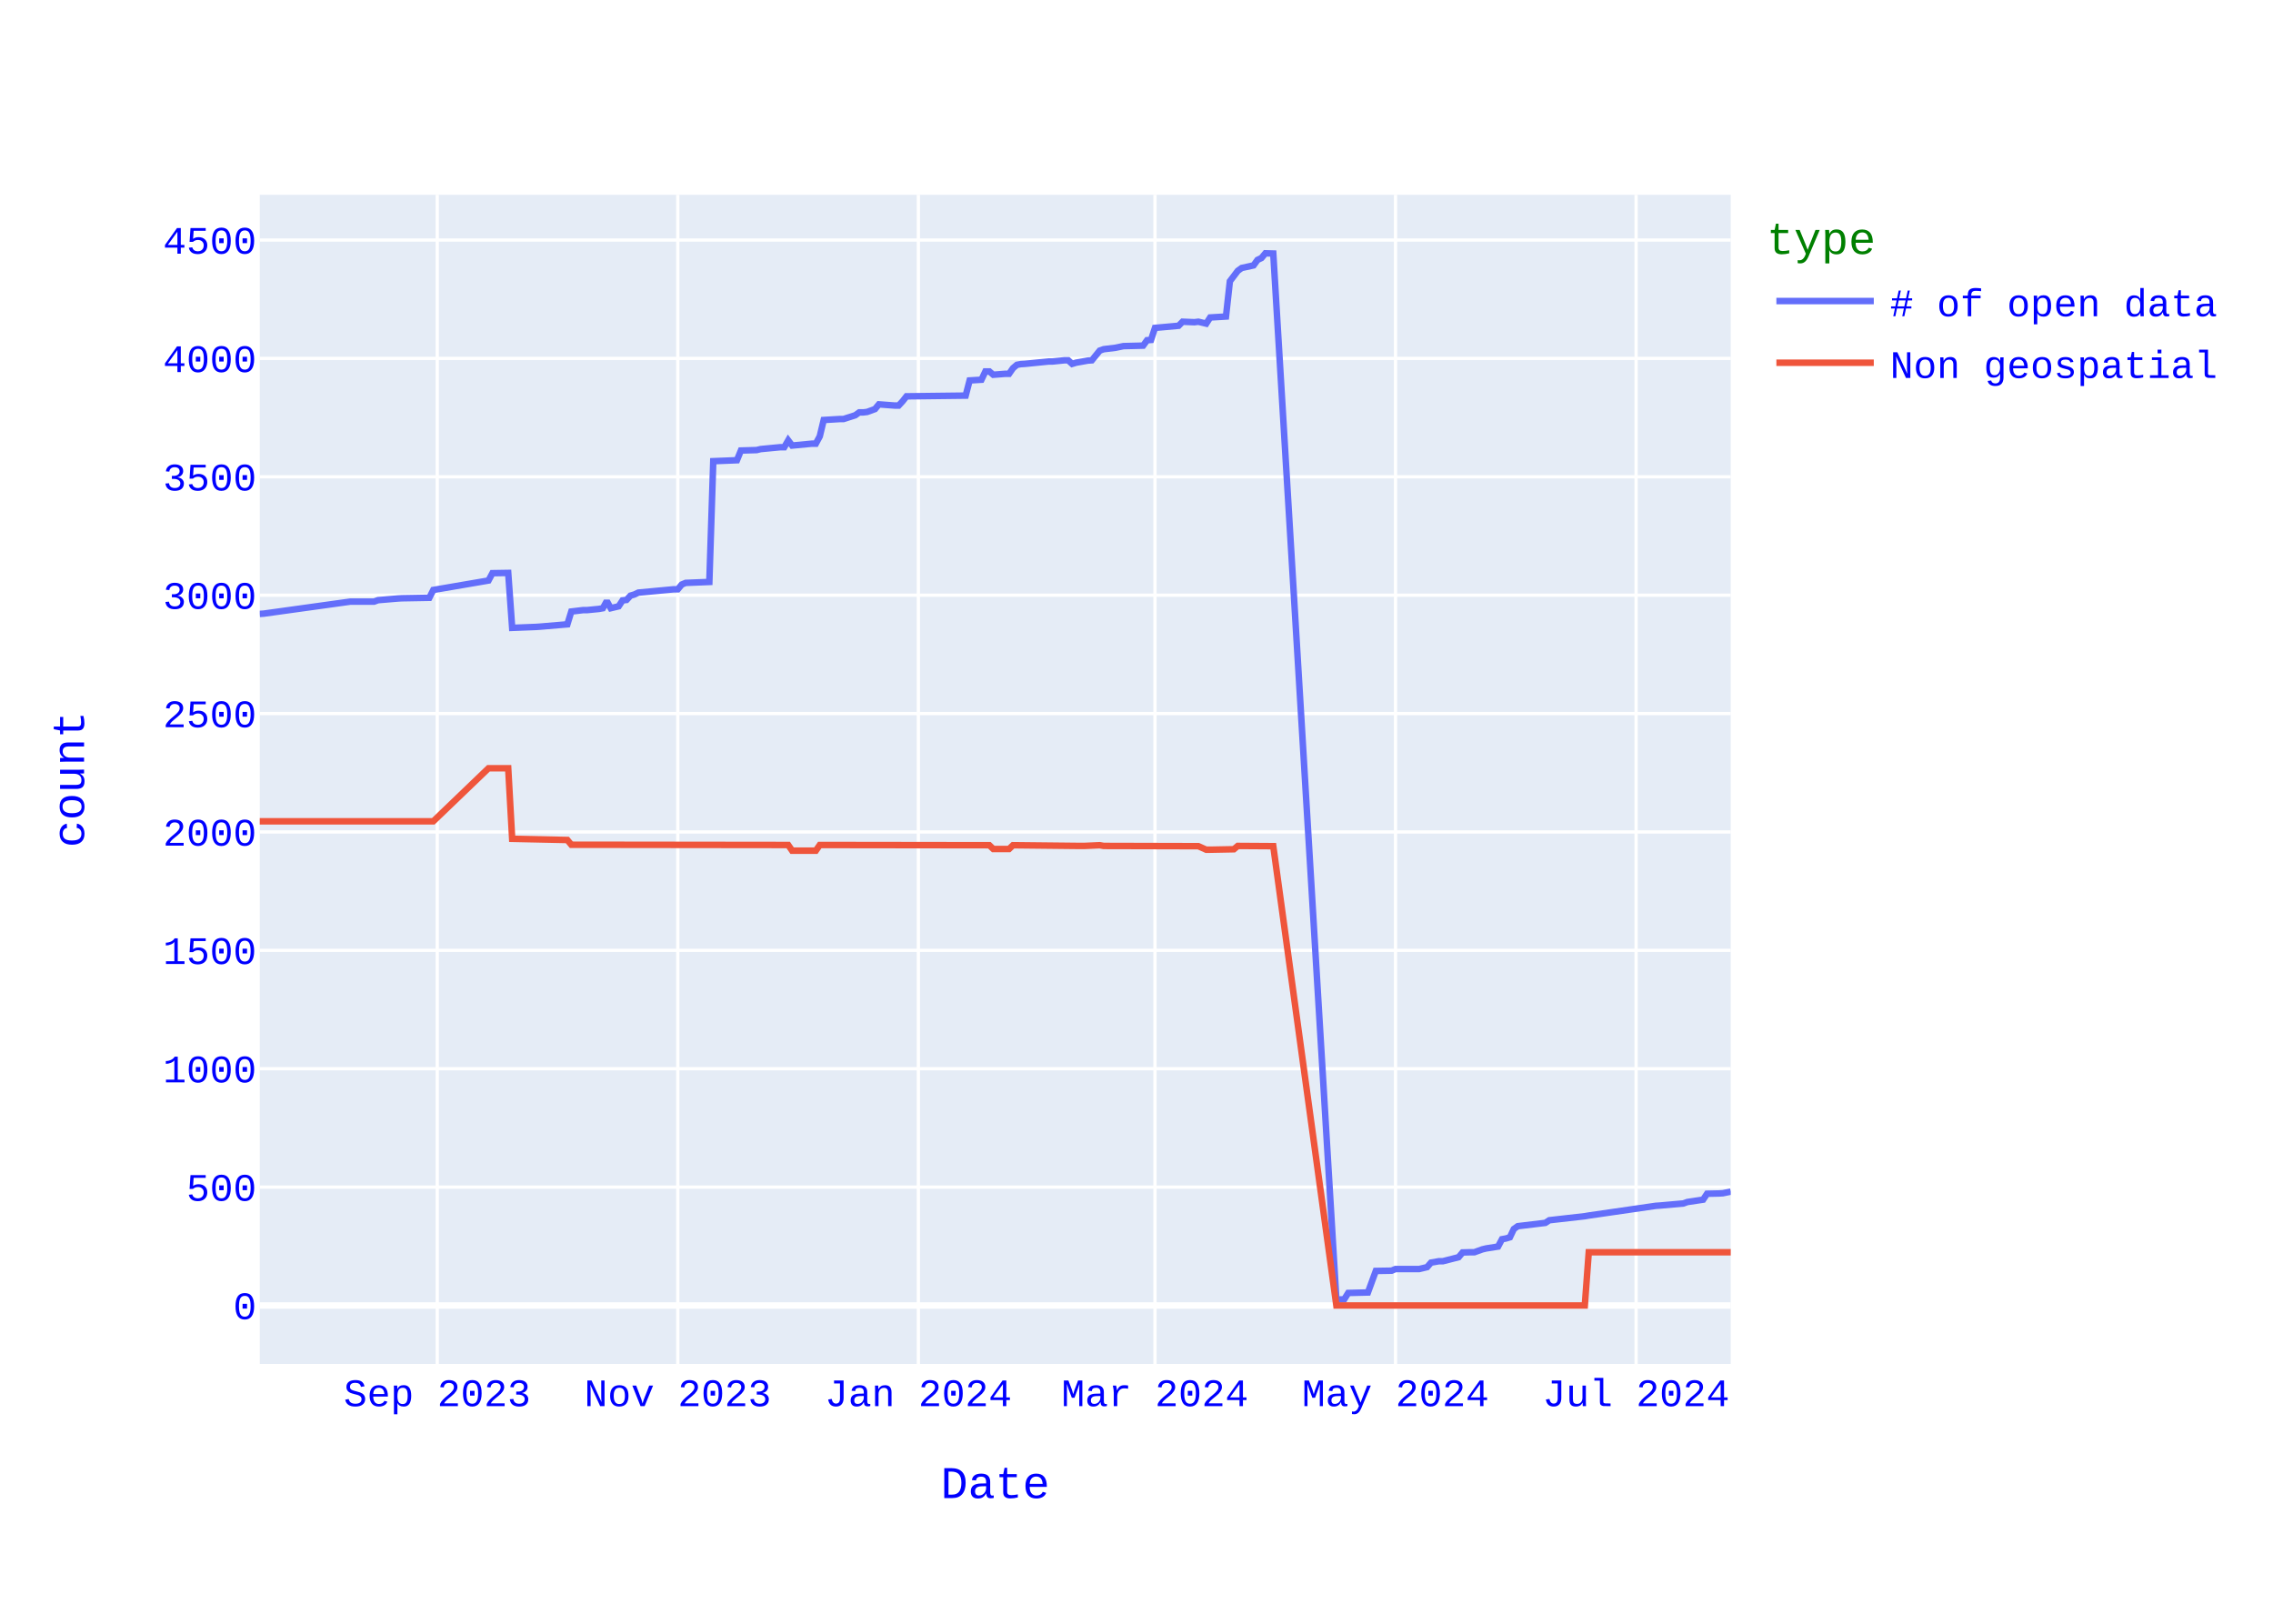
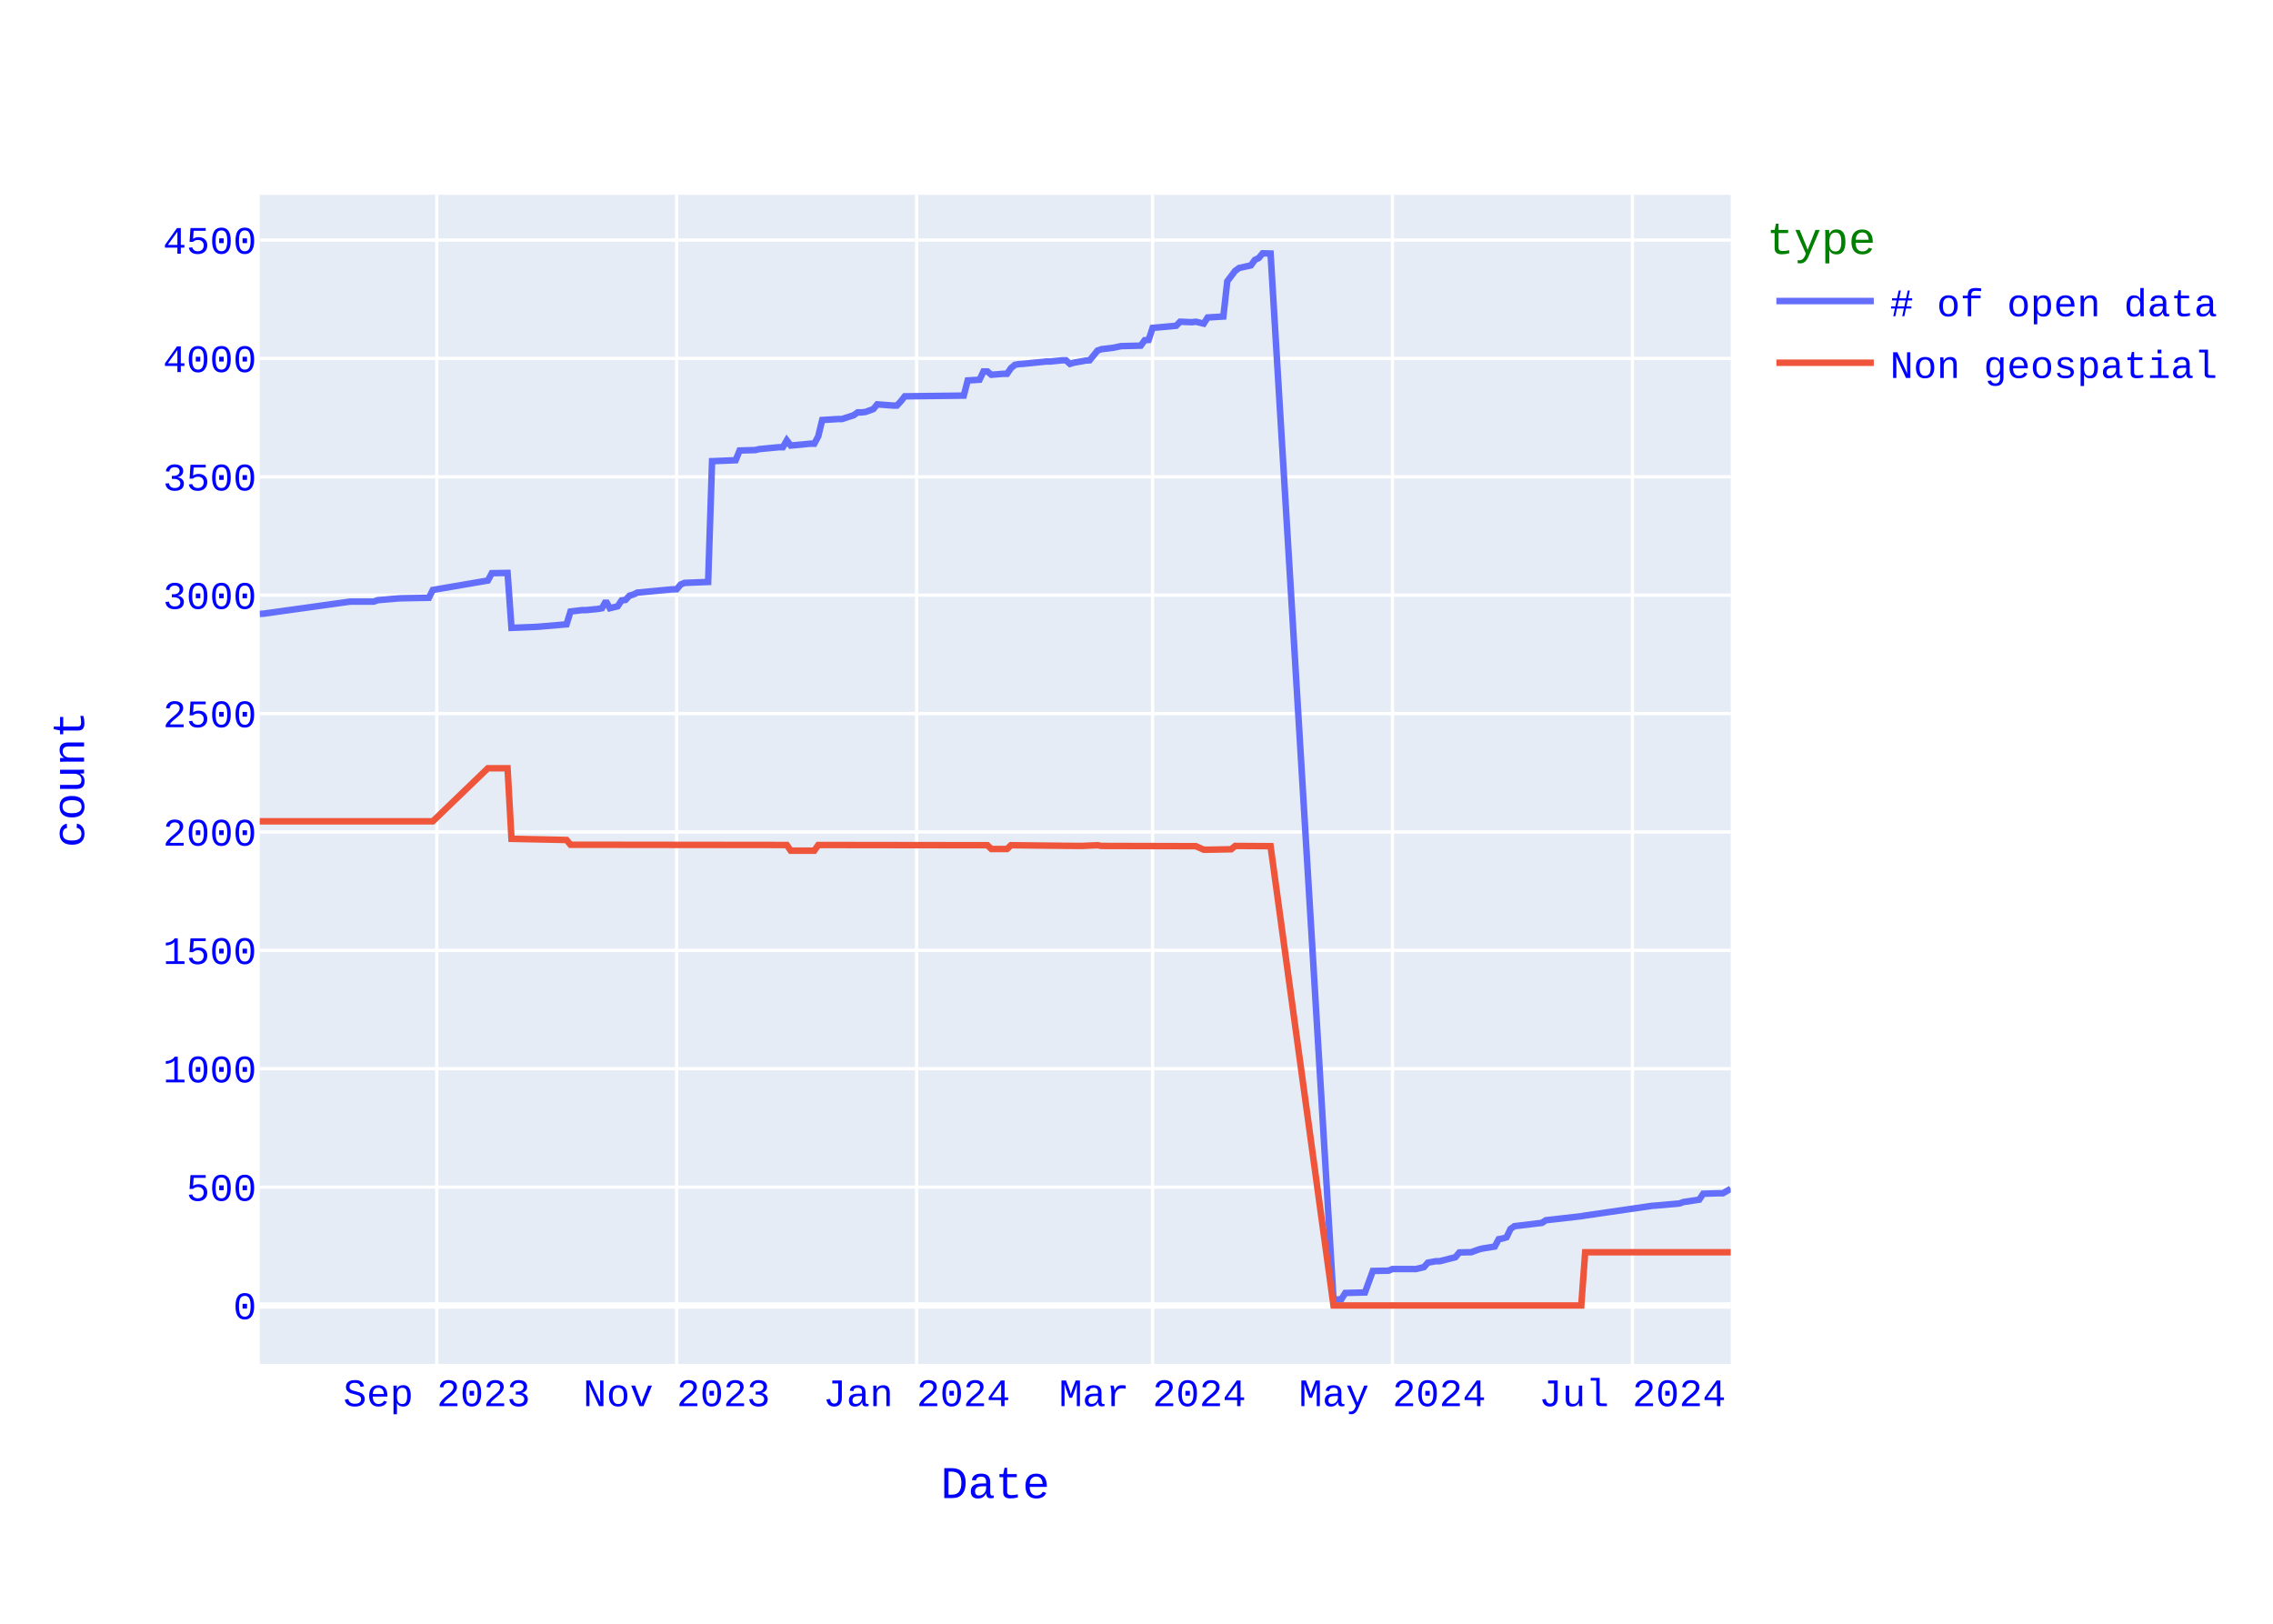
<svg xmlns="http://www.w3.org/2000/svg" class="main-svg" width="700" height="500" style="" viewBox="0 0 700 500">
  <rect x="0" y="0" width="700" height="500" style="fill: rgb(255, 255, 255); fill-opacity: 1;" />
-   <defs id="defs-f4f4b1">
+   <defs id="defs-fabd42">
    <g class="clips">
-       <clipPath id="clipf4f4b1xyplot" class="plotclip">
+       <clipPath id="clipfabd42xyplot" class="plotclip">
        <rect width="453" height="360" />
      </clipPath>
-       <clipPath class="axesclip" id="clipf4f4b1x">
+       <clipPath class="axesclip" id="clipfabd42x">
        <rect x="80" y="0" width="453" height="500" />
      </clipPath>
-       <clipPath class="axesclip" id="clipf4f4b1y">
+       <clipPath class="axesclip" id="clipfabd42y">
        <rect x="0" y="60" width="700" height="360" />
      </clipPath>
-       <clipPath class="axesclip" id="clipf4f4b1xy">
+       <clipPath class="axesclip" id="clipfabd42xy">
        <rect x="80" y="60" width="453" height="360" />
      </clipPath>
    </g>
    <g class="gradients" />
    <g class="patterns" />
  </defs>
  <g class="bglayer">
    <rect class="bg" x="80" y="60" width="453" height="360" style="fill: rgb(229, 236, 246); fill-opacity: 1; stroke-width: 0;" />
  </g>
  <g class="layer-below">
    <g class="imagelayer" />
    <g class="shapelayer" />
  </g>
  <g class="cartesianlayer">
    <g class="subplot xy">
      <g class="layer-subplot">
        <g class="shapelayer" />
        <g class="imagelayer" />
      </g>
      <g class="minor-gridlayer">
        <g class="x" />
        <g class="y" />
      </g>
      <g class="gridlayer">
        <g class="x">
-           <path class="xgrid crisp" transform="translate(134.65,0)" d="M0,60v360" style="stroke: rgb(255, 255, 255); stroke-opacity: 1; stroke-width: 1px;" />
-           <path class="xgrid crisp" transform="translate(208.73,0)" d="M0,60v360" style="stroke: rgb(255, 255, 255); stroke-opacity: 1; stroke-width: 1px;" />
-           <path class="xgrid crisp" transform="translate(282.82,0)" d="M0,60v360" style="stroke: rgb(255, 255, 255); stroke-opacity: 1; stroke-width: 1px;" />
-           <path class="xgrid crisp" transform="translate(355.69,0)" d="M0,60v360" style="stroke: rgb(255, 255, 255); stroke-opacity: 1; stroke-width: 1px;" />
-           <path class="xgrid crisp" transform="translate(429.77,0)" d="M0,60v360" style="stroke: rgb(255, 255, 255); stroke-opacity: 1; stroke-width: 1px;" />
-           <path class="xgrid crisp" transform="translate(503.85,0)" d="M0,60v360" style="stroke: rgb(255, 255, 255); stroke-opacity: 1; stroke-width: 1px;" />
+           <path class="xgrid crisp" transform="translate(134.51,0)" d="M0,60v360" style="stroke: rgb(255, 255, 255); stroke-opacity: 1; stroke-width: 1px;" />
+           <path class="xgrid crisp" transform="translate(208.39,0)" d="M0,60v360" style="stroke: rgb(255, 255, 255); stroke-opacity: 1; stroke-width: 1px;" />
+           <path class="xgrid crisp" transform="translate(282.28,0)" d="M0,60v360" style="stroke: rgb(255, 255, 255); stroke-opacity: 1; stroke-width: 1px;" />
+           <path class="xgrid crisp" transform="translate(354.95,0)" d="M0,60v360" style="stroke: rgb(255, 255, 255); stroke-opacity: 1; stroke-width: 1px;" />
+           <path class="xgrid crisp" transform="translate(428.83,0)" d="M0,60v360" style="stroke: rgb(255, 255, 255); stroke-opacity: 1; stroke-width: 1px;" />
+           <path class="xgrid crisp" transform="translate(502.72,0)" d="M0,60v360" style="stroke: rgb(255, 255, 255); stroke-opacity: 1; stroke-width: 1px;" />
        </g>
        <g class="y">
          <path class="ygrid crisp" transform="translate(0,365.55)" d="M80,0h453" style="stroke: rgb(255, 255, 255); stroke-opacity: 1; stroke-width: 1px;" />
          <path class="ygrid crisp" transform="translate(0,329.09)" d="M80,0h453" style="stroke: rgb(255, 255, 255); stroke-opacity: 1; stroke-width: 1px;" />
          <path class="ygrid crisp" transform="translate(0,292.64)" d="M80,0h453" style="stroke: rgb(255, 255, 255); stroke-opacity: 1; stroke-width: 1px;" />
          <path class="ygrid crisp" transform="translate(0,256.19)" d="M80,0h453" style="stroke: rgb(255, 255, 255); stroke-opacity: 1; stroke-width: 1px;" />
          <path class="ygrid crisp" transform="translate(0,219.73)" d="M80,0h453" style="stroke: rgb(255, 255, 255); stroke-opacity: 1; stroke-width: 1px;" />
          <path class="ygrid crisp" transform="translate(0,183.28)" d="M80,0h453" style="stroke: rgb(255, 255, 255); stroke-opacity: 1; stroke-width: 1px;" />
          <path class="ygrid crisp" transform="translate(0,146.82)" d="M80,0h453" style="stroke: rgb(255, 255, 255); stroke-opacity: 1; stroke-width: 1px;" />
          <path class="ygrid crisp" transform="translate(0,110.37)" d="M80,0h453" style="stroke: rgb(255, 255, 255); stroke-opacity: 1; stroke-width: 1px;" />
          <path class="ygrid crisp" transform="translate(0,73.92)" d="M80,0h453" style="stroke: rgb(255, 255, 255); stroke-opacity: 1; stroke-width: 1px;" />
        </g>
      </g>
      <g class="zerolinelayer">
        <path class="yzl zl crisp" transform="translate(0,402)" d="M80,0h453" style="stroke: rgb(255, 255, 255); stroke-opacity: 1; stroke-width: 2px;" />
      </g>
      <path class="xlines-below" />
      <path class="ylines-below" />
      <g class="overlines-below" />
      <g class="xaxislayer-below" />
      <g class="yaxislayer-below" />
      <g class="overaxes-below" />
-       <g class="plot" transform="translate(80,60)" clip-path="url(#clipf4f4b1xyplot)">
+       <g class="plot" transform="translate(80,60)" clip-path="url(#clipfabd42xyplot)">
        <g class="scatterlayer mlayer">
-           <g class="trace scatter tracebd9c91" style="stroke-miterlimit: 2; opacity: 1;">
+           <g class="trace scatter traced1609c" style="stroke-miterlimit: 2; opacity: 1;">
            <g class="fills" />
            <g class="errorbars" />
            <g class="lines">
-               <path class="js-line" d="M453,306.93L450.57,307.44L449.36,307.51L445.71,307.59L444.5,309.41L439.64,310.14L438.43,310.58L431.14,311.23L429.92,311.31L409.28,314.3L408.06,314.51L397.13,315.75L395.92,316.56L387.42,317.58L386.2,318.45L384.99,321L383.77,321.37L382.56,321.59L381.35,323.85L377.7,324.43L376.49,324.72L374.06,325.6L372.84,325.6L370.42,325.67L369.2,327.13L364.34,328.37L363.13,328.37L360.7,328.8L359.49,330.19L357.06,330.77L355.84,330.77L349.77,330.77L348.55,331.28L343.7,331.36L341.27,337.99L335.2,338.14L333.98,340.1L331.55,340.18L312.12,18.07L309.69,18L308.48,19.46L307.26,20.04L306.05,21.72L302.4,22.52L301.19,23.4L298.76,26.6L297.55,37.47L292.69,37.76L291.47,39.65L289.05,39.07L287.83,39.22L284.19,39.07L282.97,40.31L275.69,40.97L274.47,44.68L273.26,44.76L272.04,46.43L265.97,46.58L263.54,47.09L259.9,47.53L258.68,47.96L256.25,50.95L255.04,51.03L251.4,51.68L250.18,52.05L248.97,50.95L247.75,50.95L244.11,51.32L242.9,51.32L235.61,52.05L234.39,52.12L233.18,52.34L231.97,53.36L230.75,55.11L229.54,55.11L225.89,55.4L224.68,54.38L223.46,54.38L222.25,56.93L218.61,57.15L217.39,61.82L199.17,62.04L197.96,63.57L196.75,64.88L195.53,64.88L190.67,64.51L189.46,65.97L187.03,66.85L185.82,66.99L184.6,66.99L183.39,67.87L179.74,69.04L178.53,69.04L173.67,69.33L172.46,74.36L171.24,76.62L170.03,76.62L163.95,77.2L162.74,75.6L161.53,77.71L160.31,77.71L154.24,78.29L153.02,78.59L148.17,78.73L146.95,81.72L139.66,82.01L138.45,119.2L131.16,119.49L129.95,120L128.73,121.46L127.52,121.46L116.59,122.48L115.38,123.06L114.16,123.42L112.95,124.74L111.73,124.88L110.52,126.7L108.09,127.29L106.87,125.1L105.66,127.29L104.45,127.51L100.8,127.87L99.59,127.87L95.94,128.31L94.73,132.25L86.23,132.97L85.01,133.05L77.73,133.34L76.51,116.42L71.65,116.5L70.44,118.76L53.44,121.67L52.22,124.08L43.72,124.23L42.51,124.3L36.43,124.81L35.22,125.25L27.93,125.25L1.21,128.96L0,129.04" style="vector-effect: none; fill: none; stroke: rgb(99, 110, 250); stroke-opacity: 1; stroke-width: 2px; opacity: 1;" />
+               <path class="js-line" d="M453,306.06L450.58,307.44L449.37,307.44L444.52,307.59L443.31,309.41L438.47,310.14L437.25,310.58L429.99,311.23L428.78,311.31L408.18,314.3L406.97,314.51L396.07,315.75L394.86,316.56L386.38,317.58L385.17,318.45L383.96,321L382.75,321.37L381.54,321.59L380.33,323.85L376.69,324.43L375.48,324.72L373.06,325.6L371.85,325.6L369.43,325.67L368.21,327.13L363.37,328.37L362.16,328.37L359.74,328.8L358.52,330.19L356.1,330.77L354.89,330.77L348.83,330.77L347.62,331.28L342.78,331.36L340.36,337.99L334.3,338.14L333.09,340.1L330.67,340.18L311.29,18.07L308.86,18L307.65,19.46L306.44,20.04L305.23,21.72L301.6,22.52L300.39,23.4L297.96,26.6L296.75,37.47L291.91,37.76L290.7,39.65L288.27,39.07L287.06,39.22L283.43,39.07L282.22,40.31L274.95,40.97L273.74,44.68L272.53,44.76L271.32,46.43L265.26,46.58L262.84,47.09L259.2,47.53L257.99,47.96L255.57,50.95L254.36,51.03L250.72,51.68L249.51,52.05L248.3,50.95L247.09,50.95L243.46,51.32L242.25,51.32L234.98,52.05L233.77,52.12L232.56,52.34L231.34,53.36L230.13,55.11L228.92,55.11L225.29,55.4L224.08,54.38L222.87,54.38L221.66,56.93L218.02,57.15L216.81,61.82L198.64,62.04L197.43,63.57L196.22,64.88L195.01,64.88L190.16,64.51L188.95,65.97L186.53,66.85L185.32,66.99L184.11,66.99L182.9,67.87L179.26,69.04L178.05,69.04L173.21,69.33L171.99,74.36L170.78,76.62L169.57,76.62L163.52,77.2L162.3,75.6L161.09,77.71L159.88,77.71L153.83,78.29L152.61,78.59L147.77,78.73L146.56,81.72L139.29,82.01L138.08,119.2L130.81,119.49L129.6,120L128.39,121.46L127.18,121.46L116.28,122.48L115.07,123.06L113.86,123.42L112.64,124.74L111.43,124.88L110.22,126.7L107.8,127.29L106.59,125.1L105.38,127.29L104.17,127.51L100.53,127.87L99.32,127.87L95.69,128.31L94.48,132.25L86,132.97L84.79,133.05L77.52,133.34L76.31,116.42L71.46,116.5L70.25,118.76L53.29,121.67L52.08,124.08L43.6,124.23L42.39,124.3L36.34,124.81L35.13,125.25L27.86,125.25L1.21,128.96L0,129.04" style="vector-effect: none; fill: none; stroke: rgb(99, 110, 250); stroke-opacity: 1; stroke-width: 2px; opacity: 1;" />
            </g>
            <g class="points" />
            <g class="text" />
          </g>
-           <g class="trace scatter trace7dd7a7" style="stroke-miterlimit: 2; opacity: 1;">
+           <g class="trace scatter trace4ca956" style="stroke-miterlimit: 2; opacity: 1;">
            <g class="fills" />
            <g class="errorbars" />
            <g class="lines">
-               <path class="js-line" d="M453,325.6L409.28,325.6L408.06,342L331.55,342L312.12,200.56L301.19,200.49L299.98,201.51L292.69,201.65L291.47,201.65L289.05,200.56L287.83,200.56L259.9,200.49L258.68,200.27L253.83,200.49L252.61,200.49L231.97,200.27L230.75,201.43L225.89,201.43L224.68,200.27L172.46,200.2L171.24,201.95L163.95,201.95L162.74,200.2L95.94,200.12L94.73,198.66L77.73,198.3L76.51,176.57L70.44,176.57L53.44,192.9L0,192.9" style="vector-effect: none; fill: none; stroke: rgb(239, 85, 59); stroke-opacity: 1; stroke-width: 2px; opacity: 1;" />
+               <path class="js-line" d="M453,325.6L408.18,325.6L406.97,342L330.67,342L311.29,200.56L300.39,200.49L299.17,201.51L291.91,201.65L290.7,201.65L288.27,200.56L287.06,200.56L259.2,200.49L257.99,200.27L253.15,200.49L251.94,200.49L231.34,200.27L230.13,201.43L225.29,201.43L224.08,200.27L171.99,200.2L170.78,201.95L163.52,201.95L162.3,200.2L95.69,200.12L94.48,198.66L77.52,198.3L76.31,176.57L70.25,176.57L53.29,192.9L0,192.9" style="vector-effect: none; fill: none; stroke: rgb(239, 85, 59); stroke-opacity: 1; stroke-width: 2px; opacity: 1;" />
            </g>
            <g class="points" />
            <g class="text" />
          </g>
        </g>
      </g>
      <g class="overplot" />
      <path class="xlines-above crisp" d="M0,0" style="fill: none;" />
      <path class="ylines-above crisp" d="M0,0" style="fill: none;" />
      <g class="overlines-above" />
      <g class="xaxislayer-above">
        <g class="xtick">
-           <text text-anchor="middle" x="0" y="433" transform="translate(134.65,0)" style="font-family: 'Courier New'; font-size: 12px; fill: rgb(0, 0, 255); fill-opacity: 1; white-space: pre; opacity: 1;">Sep 2023</text>
-         </g>
-         <g class="xtick">
-           <text text-anchor="middle" x="0" y="433" style="font-family: 'Courier New'; font-size: 12px; fill: rgb(0, 0, 255); fill-opacity: 1; white-space: pre; opacity: 1;" transform="translate(208.73,0)">Nov 2023</text>
-         </g>
-         <g class="xtick">
-           <text text-anchor="middle" x="0" y="433" style="font-family: 'Courier New'; font-size: 12px; fill: rgb(0, 0, 255); fill-opacity: 1; white-space: pre; opacity: 1;" transform="translate(282.82,0)">Jan 2024</text>
-         </g>
-         <g class="xtick">
-           <text text-anchor="middle" x="0" y="433" style="font-family: 'Courier New'; font-size: 12px; fill: rgb(0, 0, 255); fill-opacity: 1; white-space: pre; opacity: 1;" transform="translate(355.69,0)">Mar 2024</text>
-         </g>
-         <g class="xtick">
-           <text text-anchor="middle" x="0" y="433" style="font-family: 'Courier New'; font-size: 12px; fill: rgb(0, 0, 255); fill-opacity: 1; white-space: pre; opacity: 1;" transform="translate(429.77,0)">May 2024</text>
-         </g>
-         <g class="xtick">
-           <text text-anchor="middle" x="0" y="433" style="font-family: 'Courier New'; font-size: 12px; fill: rgb(0, 0, 255); fill-opacity: 1; white-space: pre; opacity: 1;" transform="translate(503.85,0)">Jul 2024</text>
+           <text text-anchor="middle" x="0" y="433" transform="translate(134.51,0)" style="font-family: 'Courier New'; font-size: 12px; fill: rgb(0, 0, 255); fill-opacity: 1; white-space: pre; opacity: 1;">Sep 2023</text>
+         </g>
+         <g class="xtick">
+           <text text-anchor="middle" x="0" y="433" style="font-family: 'Courier New'; font-size: 12px; fill: rgb(0, 0, 255); fill-opacity: 1; white-space: pre; opacity: 1;" transform="translate(208.39,0)">Nov 2023</text>
+         </g>
+         <g class="xtick">
+           <text text-anchor="middle" x="0" y="433" style="font-family: 'Courier New'; font-size: 12px; fill: rgb(0, 0, 255); fill-opacity: 1; white-space: pre; opacity: 1;" transform="translate(282.28,0)">Jan 2024</text>
+         </g>
+         <g class="xtick">
+           <text text-anchor="middle" x="0" y="433" style="font-family: 'Courier New'; font-size: 12px; fill: rgb(0, 0, 255); fill-opacity: 1; white-space: pre; opacity: 1;" transform="translate(354.95,0)">Mar 2024</text>
+         </g>
+         <g class="xtick">
+           <text text-anchor="middle" x="0" y="433" style="font-family: 'Courier New'; font-size: 12px; fill: rgb(0, 0, 255); fill-opacity: 1; white-space: pre; opacity: 1;" transform="translate(428.83,0)">May 2024</text>
+         </g>
+         <g class="xtick">
+           <text text-anchor="middle" x="0" y="433" style="font-family: 'Courier New'; font-size: 12px; fill: rgb(0, 0, 255); fill-opacity: 1; white-space: pre; opacity: 1;" transform="translate(502.72,0)">Jul 2024</text>
        </g>
      </g>
      <g class="yaxislayer-above">
        <g class="ytick">
          <text text-anchor="end" x="79" y="4.2" transform="translate(0,402)" style="font-family: 'Courier New'; font-size: 12px; fill: rgb(0, 0, 255); fill-opacity: 1; white-space: pre; opacity: 1;">0</text>
        </g>
        <g class="ytick">
          <text text-anchor="end" x="79" y="4.2" style="font-family: 'Courier New'; font-size: 12px; fill: rgb(0, 0, 255); fill-opacity: 1; white-space: pre; opacity: 1;" transform="translate(0,365.55)">500</text>
        </g>
        <g class="ytick">
          <text text-anchor="end" x="79" y="4.2" style="font-family: 'Courier New'; font-size: 12px; fill: rgb(0, 0, 255); fill-opacity: 1; white-space: pre; opacity: 1;" transform="translate(0,329.09)">1000</text>
        </g>
        <g class="ytick">
          <text text-anchor="end" x="79" y="4.2" style="font-family: 'Courier New'; font-size: 12px; fill: rgb(0, 0, 255); fill-opacity: 1; white-space: pre; opacity: 1;" transform="translate(0,292.64)">1500</text>
        </g>
        <g class="ytick">
          <text text-anchor="end" x="79" y="4.2" style="font-family: 'Courier New'; font-size: 12px; fill: rgb(0, 0, 255); fill-opacity: 1; white-space: pre; opacity: 1;" transform="translate(0,256.19)">2000</text>
        </g>
        <g class="ytick">
          <text text-anchor="end" x="79" y="4.2" style="font-family: 'Courier New'; font-size: 12px; fill: rgb(0, 0, 255); fill-opacity: 1; white-space: pre; opacity: 1;" transform="translate(0,219.73)">2500</text>
        </g>
        <g class="ytick">
          <text text-anchor="end" x="79" y="4.2" style="font-family: 'Courier New'; font-size: 12px; fill: rgb(0, 0, 255); fill-opacity: 1; white-space: pre; opacity: 1;" transform="translate(0,183.28)">3000</text>
        </g>
        <g class="ytick">
          <text text-anchor="end" x="79" y="4.2" style="font-family: 'Courier New'; font-size: 12px; fill: rgb(0, 0, 255); fill-opacity: 1; white-space: pre; opacity: 1;" transform="translate(0,146.82)">3500</text>
        </g>
        <g class="ytick">
          <text text-anchor="end" x="79" y="4.2" style="font-family: 'Courier New'; font-size: 12px; fill: rgb(0, 0, 255); fill-opacity: 1; white-space: pre; opacity: 1;" transform="translate(0,110.37)">4000</text>
        </g>
        <g class="ytick">
          <text text-anchor="end" x="79" y="4.2" style="font-family: 'Courier New'; font-size: 12px; fill: rgb(0, 0, 255); fill-opacity: 1; white-space: pre; opacity: 1;" transform="translate(0,73.92)">4500</text>
        </g>
      </g>
      <g class="overaxes-above" />
    </g>
  </g>
  <g class="polarlayer" />
  <g class="smithlayer" />
  <g class="ternarylayer" />
  <g class="geolayer" />
  <g class="funnelarealayer" />
  <g class="pielayer" />
  <g class="iciclelayer" />
  <g class="treemaplayer" />
  <g class="sunburstlayer" />
  <g class="glimages" />
-   <defs id="topdefs-f4f4b1">
+   <defs id="topdefs-fabd42">
    <g class="clips" />
-     <clipPath id="legendf4f4b1">
+     <clipPath id="legendfabd42">
      <rect width="146" height="67" x="0" y="0" />
    </clipPath>
  </defs>
  <g class="layer-above">
    <g class="imagelayer" />
    <g class="shapelayer" />
  </g>
  <g class="infolayer">
    <g class="legend" pointer-events="all" transform="translate(542.06,60)">
      <rect class="bg" shape-rendering="crispEdges" style="stroke: rgb(68, 68, 68); stroke-opacity: 1; fill: rgb(255, 255, 255); fill-opacity: 1; stroke-width: 0px;" width="146" height="67" x="0" y="0" />
-       <g class="scrollbox" transform="" clip-path="url(#legendf4f4b1)">
+       <g class="scrollbox" transform="" clip-path="url(#legendfabd42)">
        <text class="legendtitletext" text-anchor="start" x="2" y="18.2" style="font-family: 'Courier New'; font-size: 14px; fill: rgb(0, 128, 0); fill-opacity: 1; white-space: pre;">type</text>
        <g class="groups" transform="">
          <g class="traces" transform="translate(0,32.7)" style="opacity: 1;">
            <text class="legendtext" text-anchor="start" x="40" y="4.68" style="font-family: 'Courier New'; font-size: 12px; fill: rgb(0, 0, 255); fill-opacity: 1; white-space: pre;"># of open data</text>
            <g class="layers" style="opacity: 1;">
              <g class="legendfill" />
              <g class="legendlines">
                <path class="js-line" d="M5,0h30" style="fill: none; stroke: rgb(99, 110, 250); stroke-opacity: 1; stroke-width: 2px;" />
              </g>
              <g class="legendsymbols">
                <g class="legendpoints" />
              </g>
            </g>
            <rect class="legendtoggle" x="0" y="-9.5" width="140.828" height="19" style="fill: rgb(0, 0, 0); fill-opacity: 0;" />
          </g>
        </g>
        <g class="groups" transform="">
          <g class="traces" transform="translate(0,51.7)" style="opacity: 1;">
            <text class="legendtext" text-anchor="start" x="40" y="4.68" style="font-family: 'Courier New'; font-size: 12px; fill: rgb(0, 0, 255); fill-opacity: 1; white-space: pre;">Non geospatial</text>
            <g class="layers" style="opacity: 1;">
              <g class="legendfill" />
              <g class="legendlines">
                <path class="js-line" d="M5,0h30" style="fill: none; stroke: rgb(239, 85, 59); stroke-opacity: 1; stroke-width: 2px;" />
              </g>
              <g class="legendsymbols">
                <g class="legendpoints" />
              </g>
            </g>
            <rect class="legendtoggle" x="0" y="-9.5" width="140.828" height="19" style="fill: rgb(0, 0, 0); fill-opacity: 0;" />
          </g>
        </g>
      </g>
      <rect class="scrollbar" rx="20" ry="3" width="0" height="0" style="fill: rgb(128, 139, 164); fill-opacity: 1;" x="0" y="0" />
    </g>
    <g class="g-gtitle" />
    <g class="g-xtitle">
      <text class="xtitle" x="306.5" y="461.3" text-anchor="middle" style="font-family: 'Courier New'; font-size: 14px; fill: rgb(0, 0, 255); opacity: 1; font-weight: normal; white-space: pre;">Date</text>
    </g>
    <g class="g-ytitle">
      <text class="ytitle" transform="rotate(-90,25.8875,240)" x="25.888" y="240" text-anchor="middle" style="font-family: 'Courier New'; font-size: 14px; fill: rgb(0, 0, 255); opacity: 1; font-weight: normal; white-space: pre;">count</text>
    </g>
  </g>
</svg>
